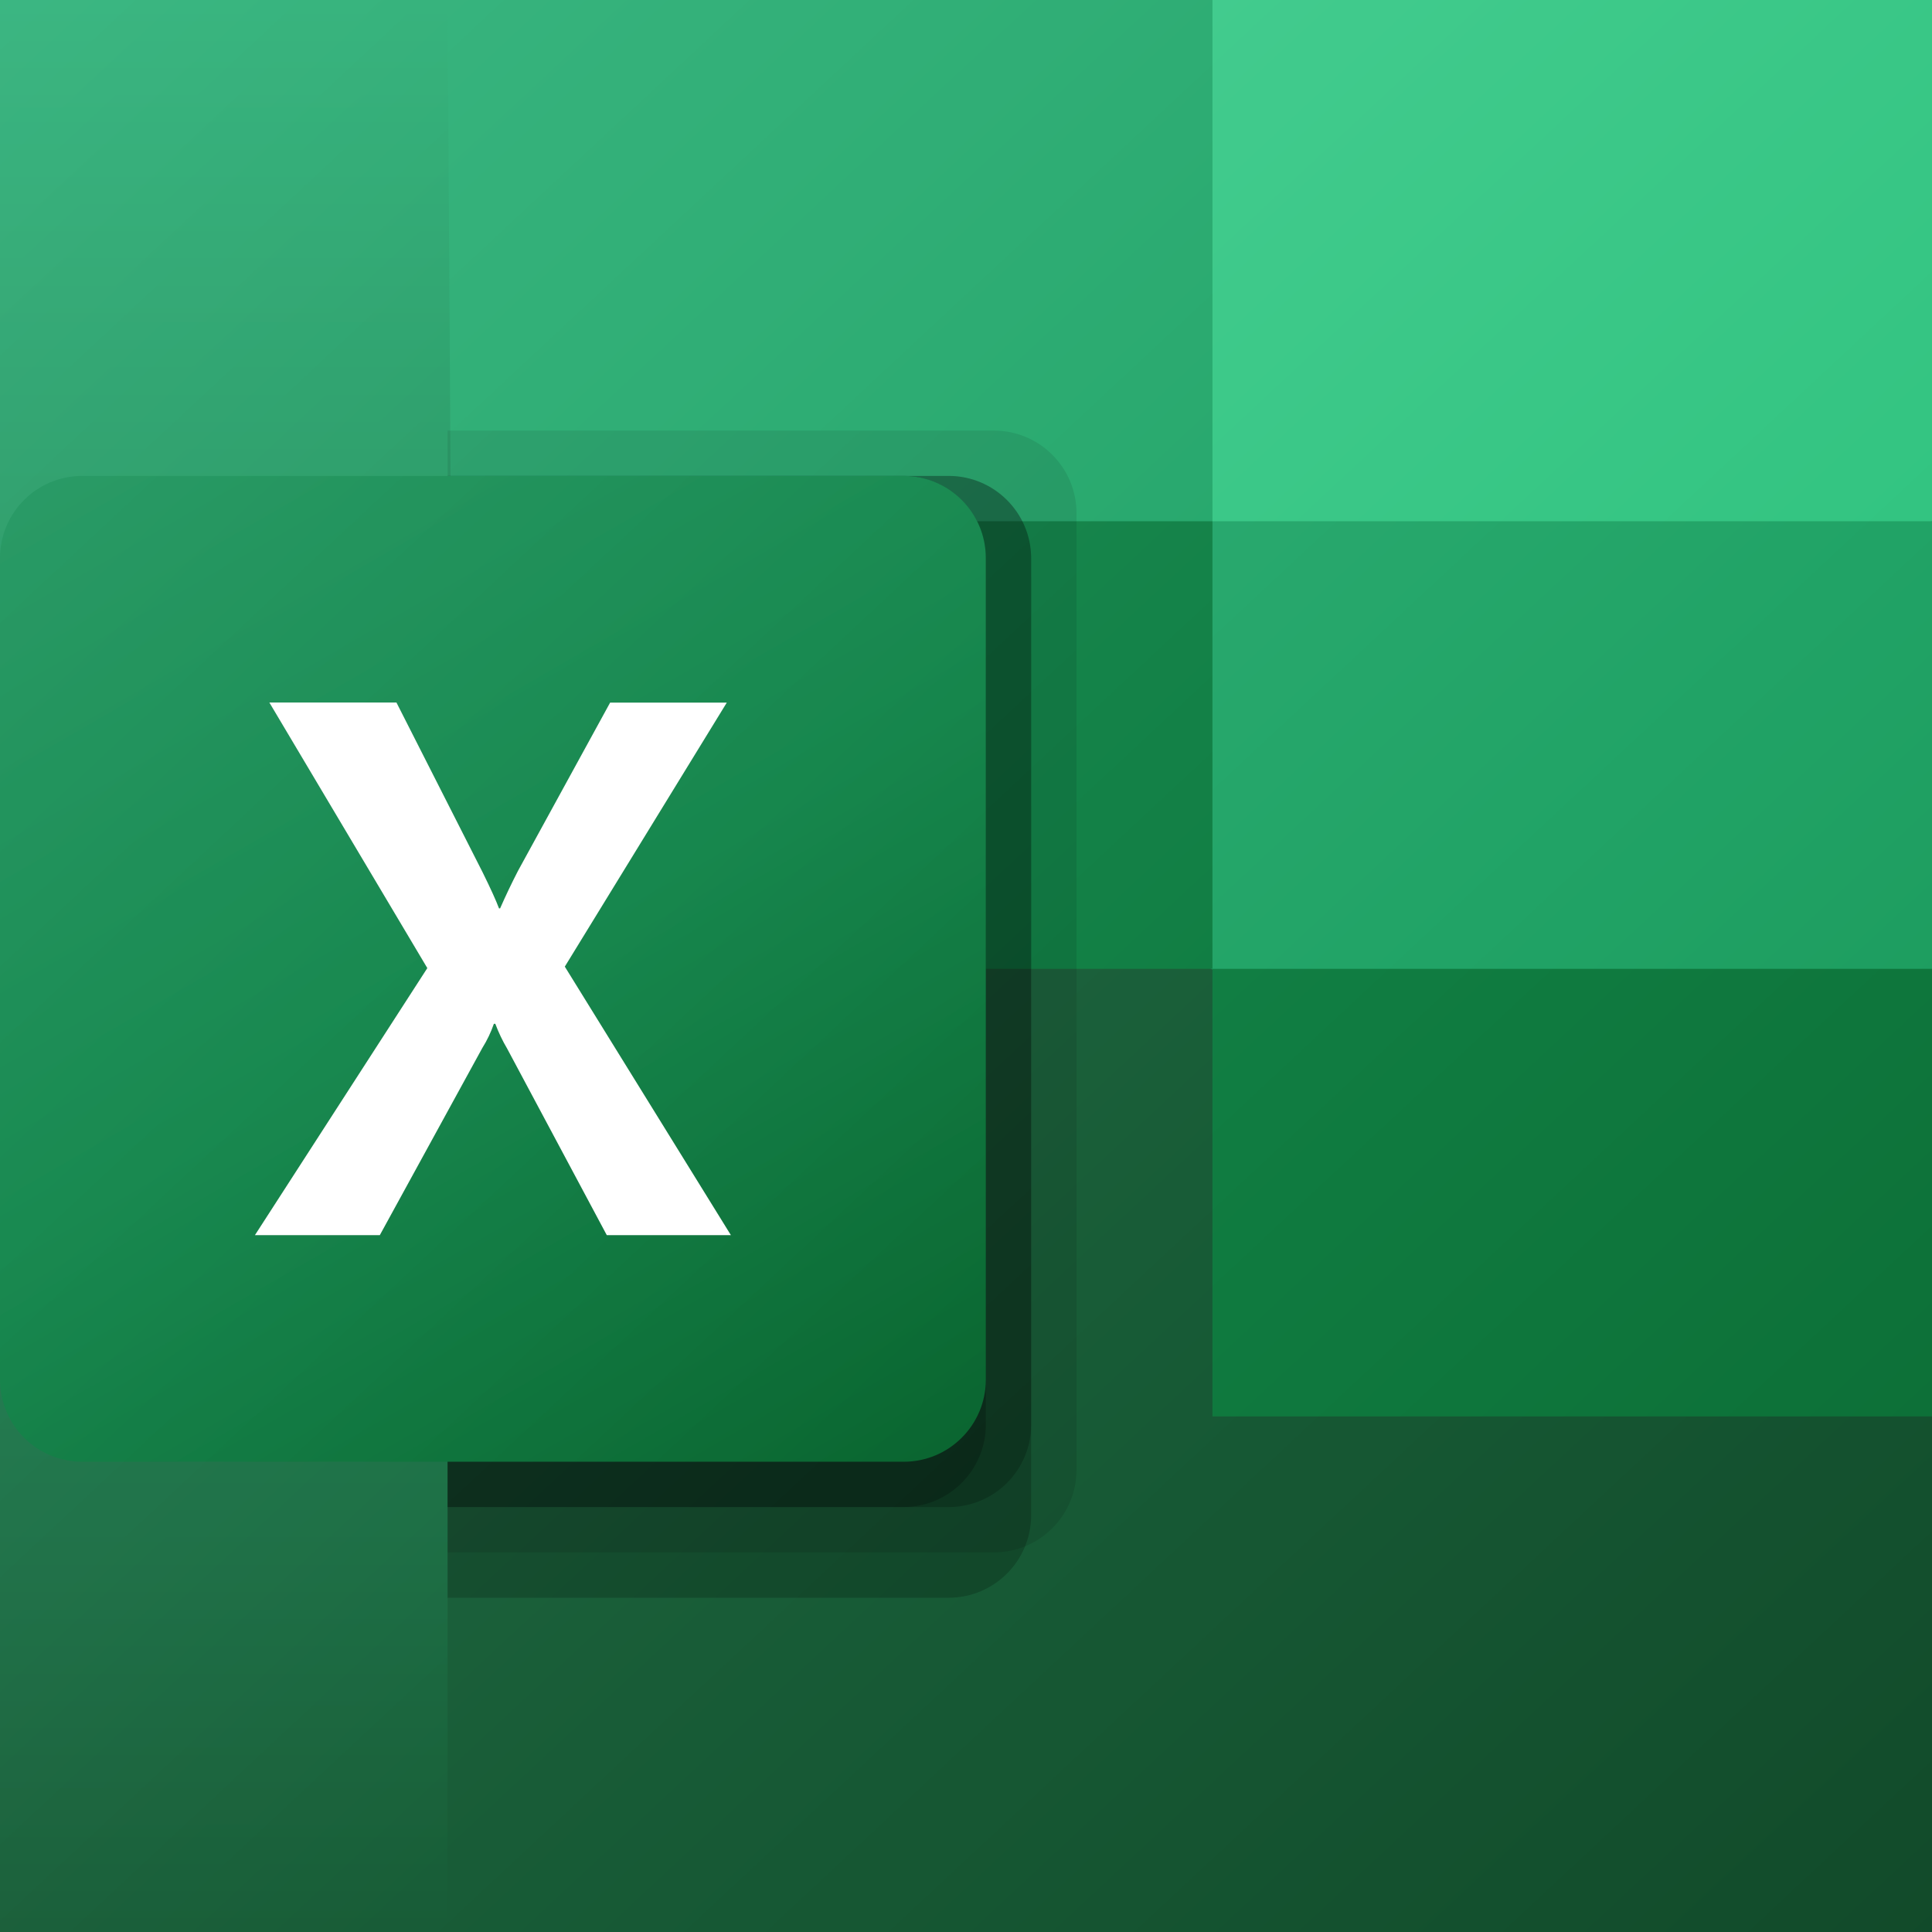
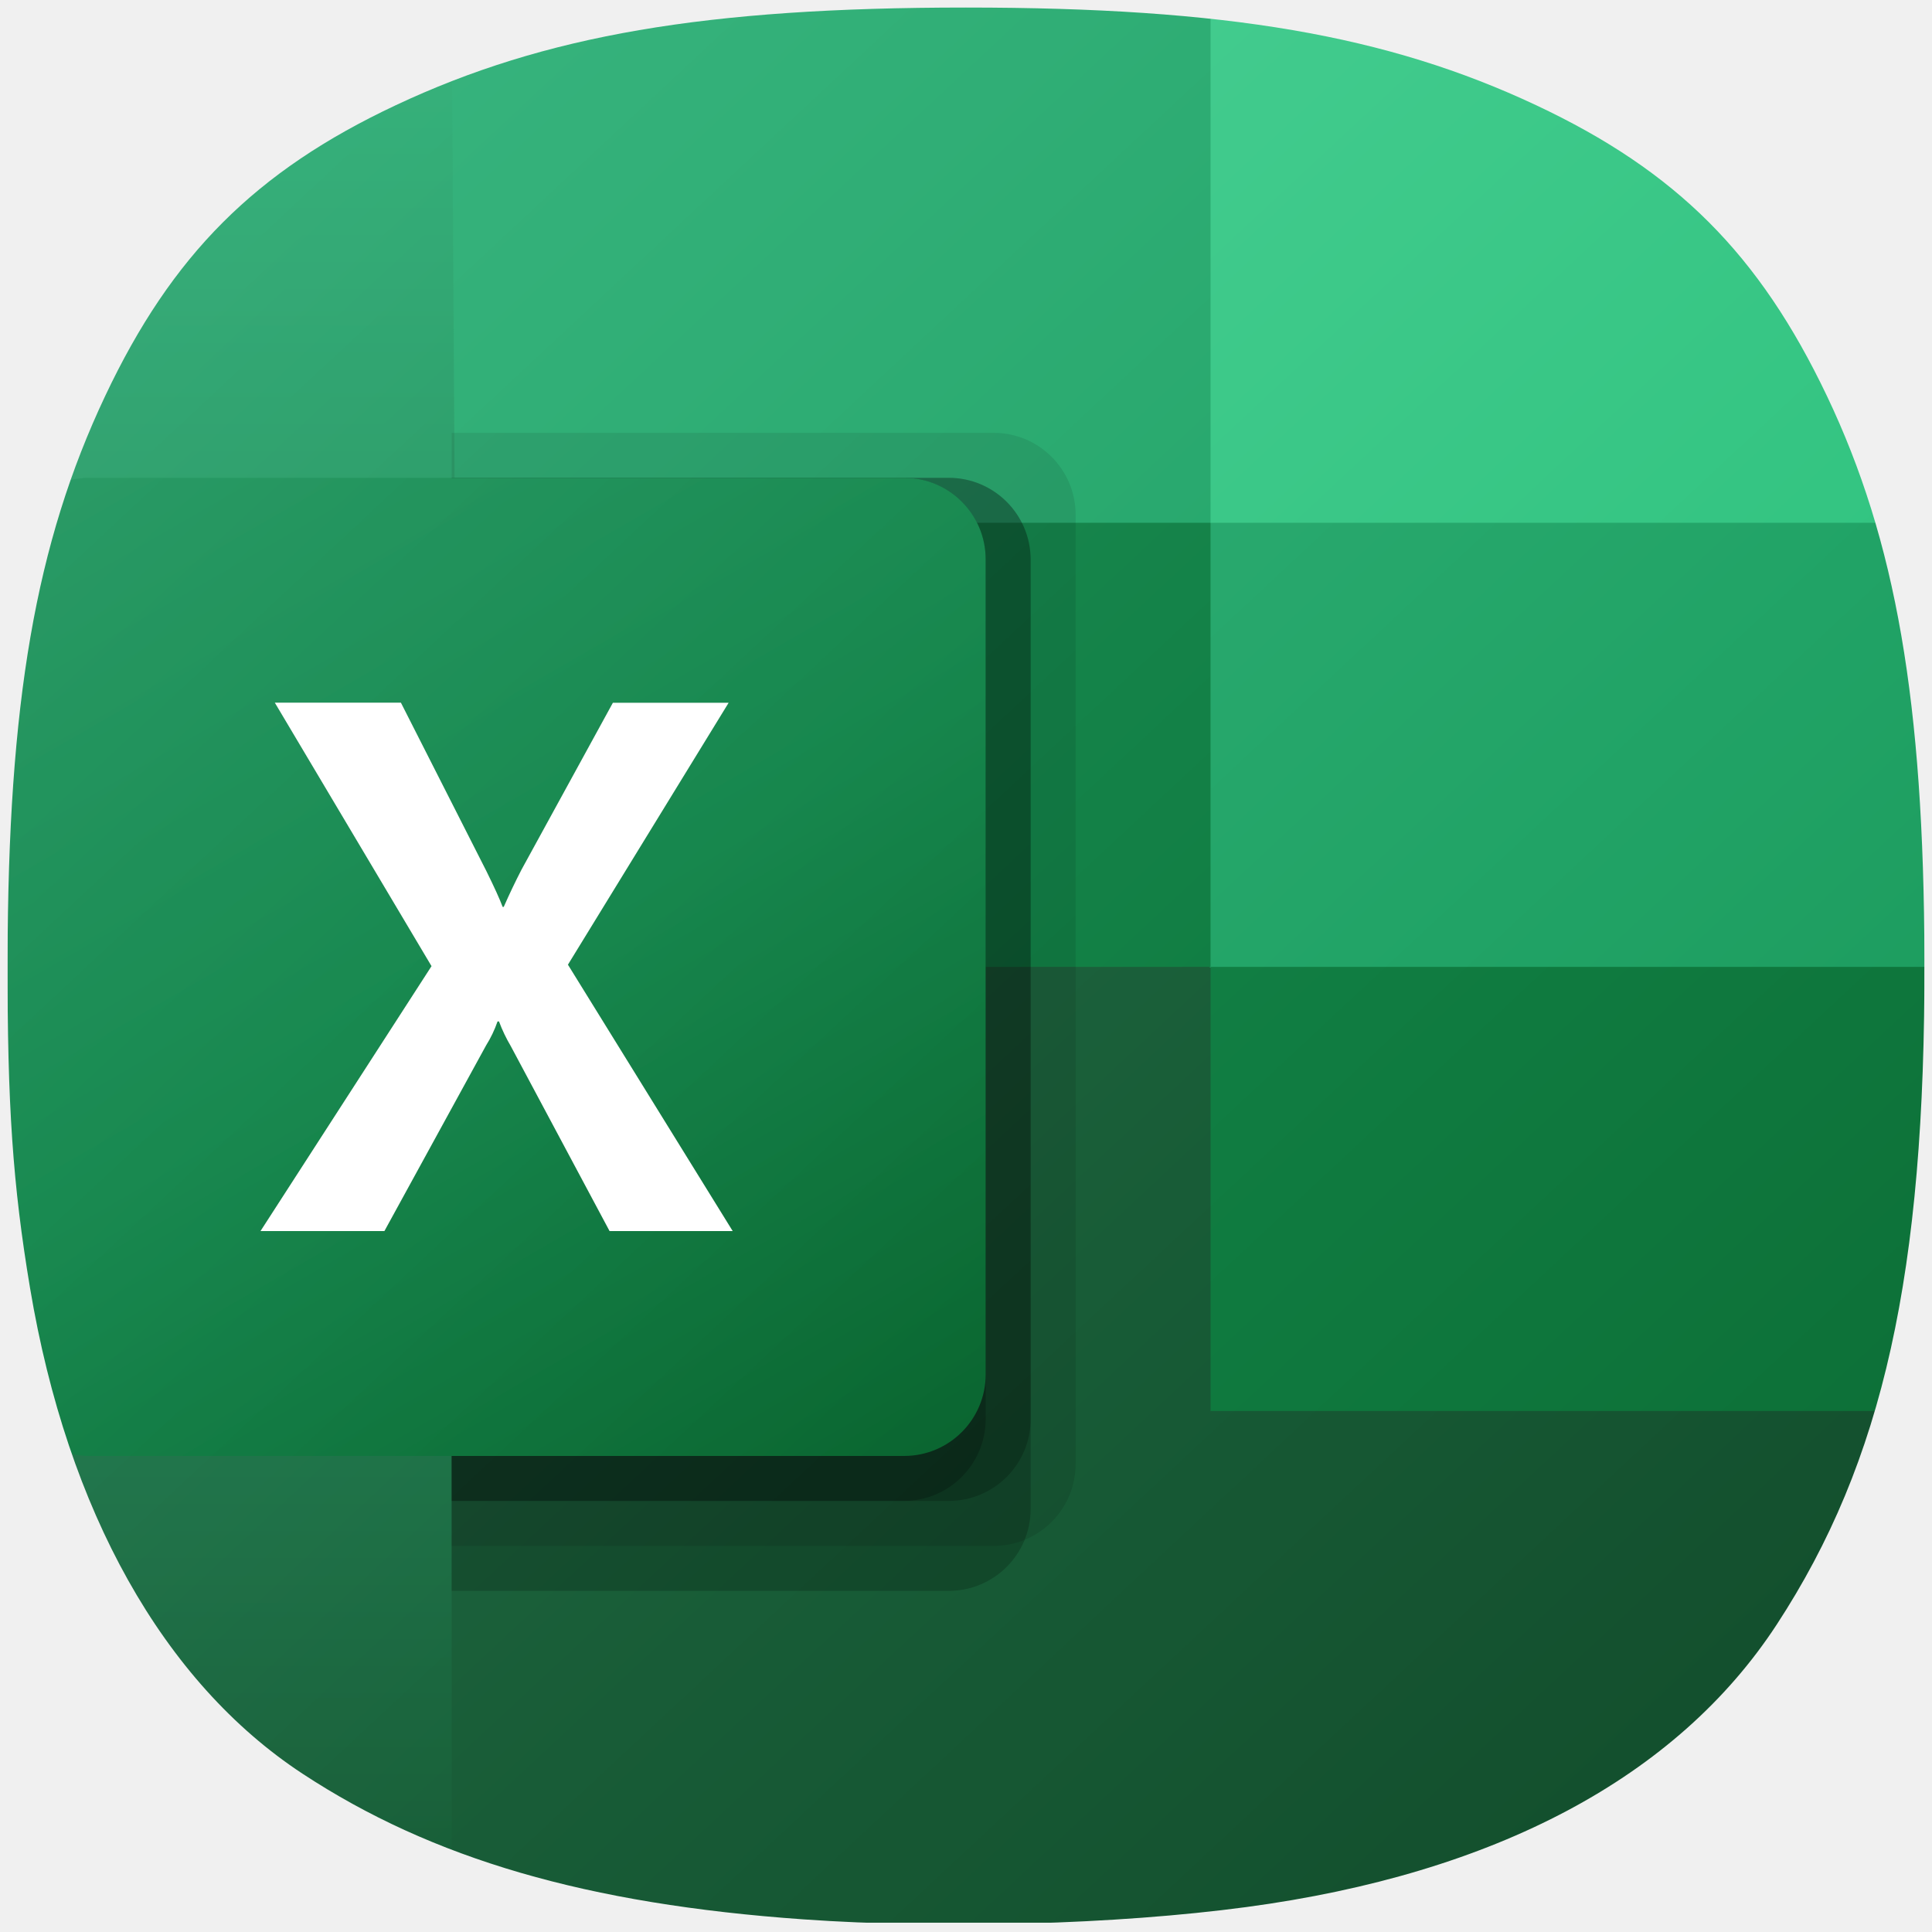
- <svg xmlns="http://www.w3.org/2000/svg" width="341" height="341" viewBox="0 0 341 341" fill="none">
-   <g clip-path="url(#clip0_25_1396)">
-     <rect width="341" height="341" fill="url(#paint0_linear_25_1396)" />
-     <path d="M213.97 164.25L79 139V341C79 341 85.516 341 93.553 341H326.447C334.484 341 341 341 341 341V231.5L213.97 164.25Z" fill="#185C37" />
-     <path d="M214.258 5.49208e-06L79 0L79.571 92.142L214.246 171.264L285.545 195L341 171.264V92.142L214.258 5.49208e-06Z" fill="#21A366" />
-     <path d="M79 92H214V171H79V92Z" fill="#107C41" />
-     <path opacity="0.1" d="M175.467 76H79V274H175.467C183.482 273.974 189.974 267.49 190 259.483V90.517C189.974 82.51 183.482 76.026 175.467 76Z" fill="black" />
-     <path opacity="0.2" d="M167.477 84H79V282H167.477C175.487 281.974 181.974 275.49 182 267.483V98.517C181.974 90.51 175.487 84.026 167.477 84Z" fill="black" />
-     <path opacity="0.2" d="M167.477 84H79V266H167.477C175.487 265.974 181.974 259.495 182 251.495V98.505C181.974 90.505 175.487 84.026 167.477 84Z" fill="black" />
-     <path opacity="0.2" d="M159.489 84H79V266H159.489C167.492 265.974 173.974 259.495 174 251.495V98.505C173.974 90.505 167.492 84.026 159.489 84Z" fill="black" />
-     <path d="M14.497 84H159.503C167.509 84 174 90.491 174 98.497V243.503C174 251.509 167.509 258 159.503 258H14.497C6.491 258 0 251.509 0 243.503V98.497C0 90.491 6.491 84 14.497 84Z" fill="url(#paint1_linear_25_1396)" />
-     <path d="M45 218L75.425 170.87L47.549 124H69.973L85.185 153.974C86.59 156.821 87.552 158.935 88.073 160.332H88.27C89.27 158.06 90.322 155.854 91.426 153.714L107.688 124.016H128.274L99.687 170.61L129 218H107.097L89.525 185.1C88.697 183.7 87.995 182.229 87.426 180.706H87.166C86.651 182.199 85.968 183.628 85.13 184.966L67.038 218H45Z" fill="white" />
-     <path d="M341 -1L214 -1V92H341V-1Z" fill="#33C481" />
-     <path d="M214 171H341V250H214V171Z" fill="#107C41" />
+ <svg xmlns="http://www.w3.org/2000/svg" width="256" height="256" viewBox="0 0 256 256" fill="none">
+   <mask id="mask0_83_315" style="mask-type:alpha" maskUnits="userSpaceOnUse" x="1" y="1" width="254" height="254">
+     <path d="M106.429 254.324C77.804 252.299 57.286 246.329 40.076 235.018C21.657 222.911 8.94 200.243 3.984 170.687C1.693 157.021 0.963 146.366 1.001 127.164C1.07 93.081 4.727 71.961 13.937 52.468C22.776 33.762 33.851 22.679 52.44 13.942C72.184 4.661 93.555 1 127.994 1C162.433 1 183.803 4.661 203.548 13.942C222.119 22.672 233.122 33.673 242.078 52.468C251.216 71.645 254.915 93.034 254.999 127.164C255.1 168.687 249.55 193.658 235.416 215.277C222.216 235.466 198.18 248.266 165.151 252.695C147.932 255.004 125.031 255.639 106.429 254.324Z" fill="white" />
+   </mask>
+   <g mask="url(#mask0_83_315)">
+     <rect x="1" y="0.745" width="254.001" height="254.001" fill="url(#paint0_linear_83_315)" />
+     <path d="M160.379 123.09L59.845 104.282V254.745C59.845 254.745 64.698 254.745 70.685 254.745H244.16C250.147 254.745 255 254.745 255 254.745V173.182L160.379 123.09Z" fill="#185C37" />
+     <path d="M160.594 0.745L59.845 0.745L60.27 69.378L160.586 128.313L213.694 145.994L255 128.313V69.378L160.594 0.745Z" fill="#21A366" />
+     <path d="M59.845 69.273H160.401V128.117H59.845V69.273Z" fill="#107C41" />
+     <path opacity="0.1" d="M131.7 57.355H59.845V204.837H131.7C137.67 204.818 142.505 199.988 142.525 194.024V68.168C142.505 62.204 137.67 57.374 131.7 57.355Z" fill="black" />
+     <path opacity="0.2" d="M125.748 63.314H59.845V210.797H125.748C131.714 210.778 136.546 205.947 136.566 199.983V74.127C136.546 68.163 131.714 63.333 125.748 63.314Z" fill="black" />
+     <path opacity="0.2" d="M125.748 63.314H59.845V198.879H125.748C131.714 198.86 136.546 194.034 136.566 188.075V74.118C136.546 68.159 131.714 63.333 125.748 63.314Z" fill="black" />
+     <path opacity="0.2" d="M119.798 63.314H59.845V198.879H119.798C125.759 198.86 130.587 194.034 130.607 188.075V74.118C130.587 68.159 125.759 63.333 119.798 63.314Z" fill="black" />
+     <path d="M11.799 63.314H119.808C125.772 63.314 130.606 68.149 130.606 74.112V182.122C130.606 188.086 125.772 192.92 119.808 192.92H11.799C5.835 192.92 1 188.086 1 182.122V74.112C1 68.149 5.835 63.314 11.799 63.314Z" fill="url(#paint1_linear_83_315)" />
+     <path d="M34.519 163.124L57.181 128.019L36.417 93.108H53.12L64.451 115.434C65.497 117.555 66.214 119.13 66.602 120.17H66.749C67.493 118.477 68.277 116.834 69.1 115.24L81.212 93.12H96.546L75.253 127.825L97.086 163.124H80.772L67.683 138.618C67.067 137.575 66.544 136.48 66.12 135.346H65.926C65.543 136.457 65.034 137.522 64.41 138.518L50.934 163.124H34.519Z" fill="white" />
+     <path d="M254.999 0L160.402 1.14892e-05V69.272H254.999V0Z" fill="#33C481" />
+     <path d="M160.402 128.118H254.999V186.962H160.402V128.118Z" fill="#107C41" />
    <g style="mix-blend-mode:soft-light">
-       <rect y="-1" width="341" height="342" fill="url(#paint2_linear_25_1396)" />
+       <rect x="1" width="254.001" height="254.746" fill="url(#paint2_linear_83_315)" />
    </g>
  </g>
  <defs>
-     <linearGradient id="paint0_linear_25_1396" x1="170.5" y1="0" x2="170.5" y2="341" gradientUnits="userSpaceOnUse">
+     <linearGradient id="paint0_linear_83_315" x1="128" y1="0.745" x2="128" y2="254.746" gradientUnits="userSpaceOnUse">
      <stop stop-color="#21A366" />
      <stop offset="1" stop-color="#185C37" />
    </linearGradient>
-     <linearGradient id="paint1_linear_25_1396" x1="30.227" y1="72.672" x2="143.773" y2="269.328" gradientUnits="userSpaceOnUse">
+     <linearGradient id="paint1_linear_83_315" x1="23.515" y1="54.876" x2="108.091" y2="201.358" gradientUnits="userSpaceOnUse">
      <stop stop-color="#18884F" />
      <stop offset="0.5" stop-color="#117E43" />
      <stop offset="1" stop-color="#0B6631" />
    </linearGradient>
-     <linearGradient id="paint2_linear_25_1396" x1="15" y1="-8.5" x2="341" y2="341" gradientUnits="userSpaceOnUse">
+     <linearGradient id="paint2_linear_83_315" x1="12.173" y1="-5.587" x2="255.001" y2="254.746" gradientUnits="userSpaceOnUse">
      <stop stop-color="#BBBBBB" />
      <stop offset="1" stop-color="#5B5A5A" />
    </linearGradient>
-     <clipPath id="clip0_25_1396">
-       <rect width="341" height="341" fill="white" />
-     </clipPath>
  </defs>
</svg>
